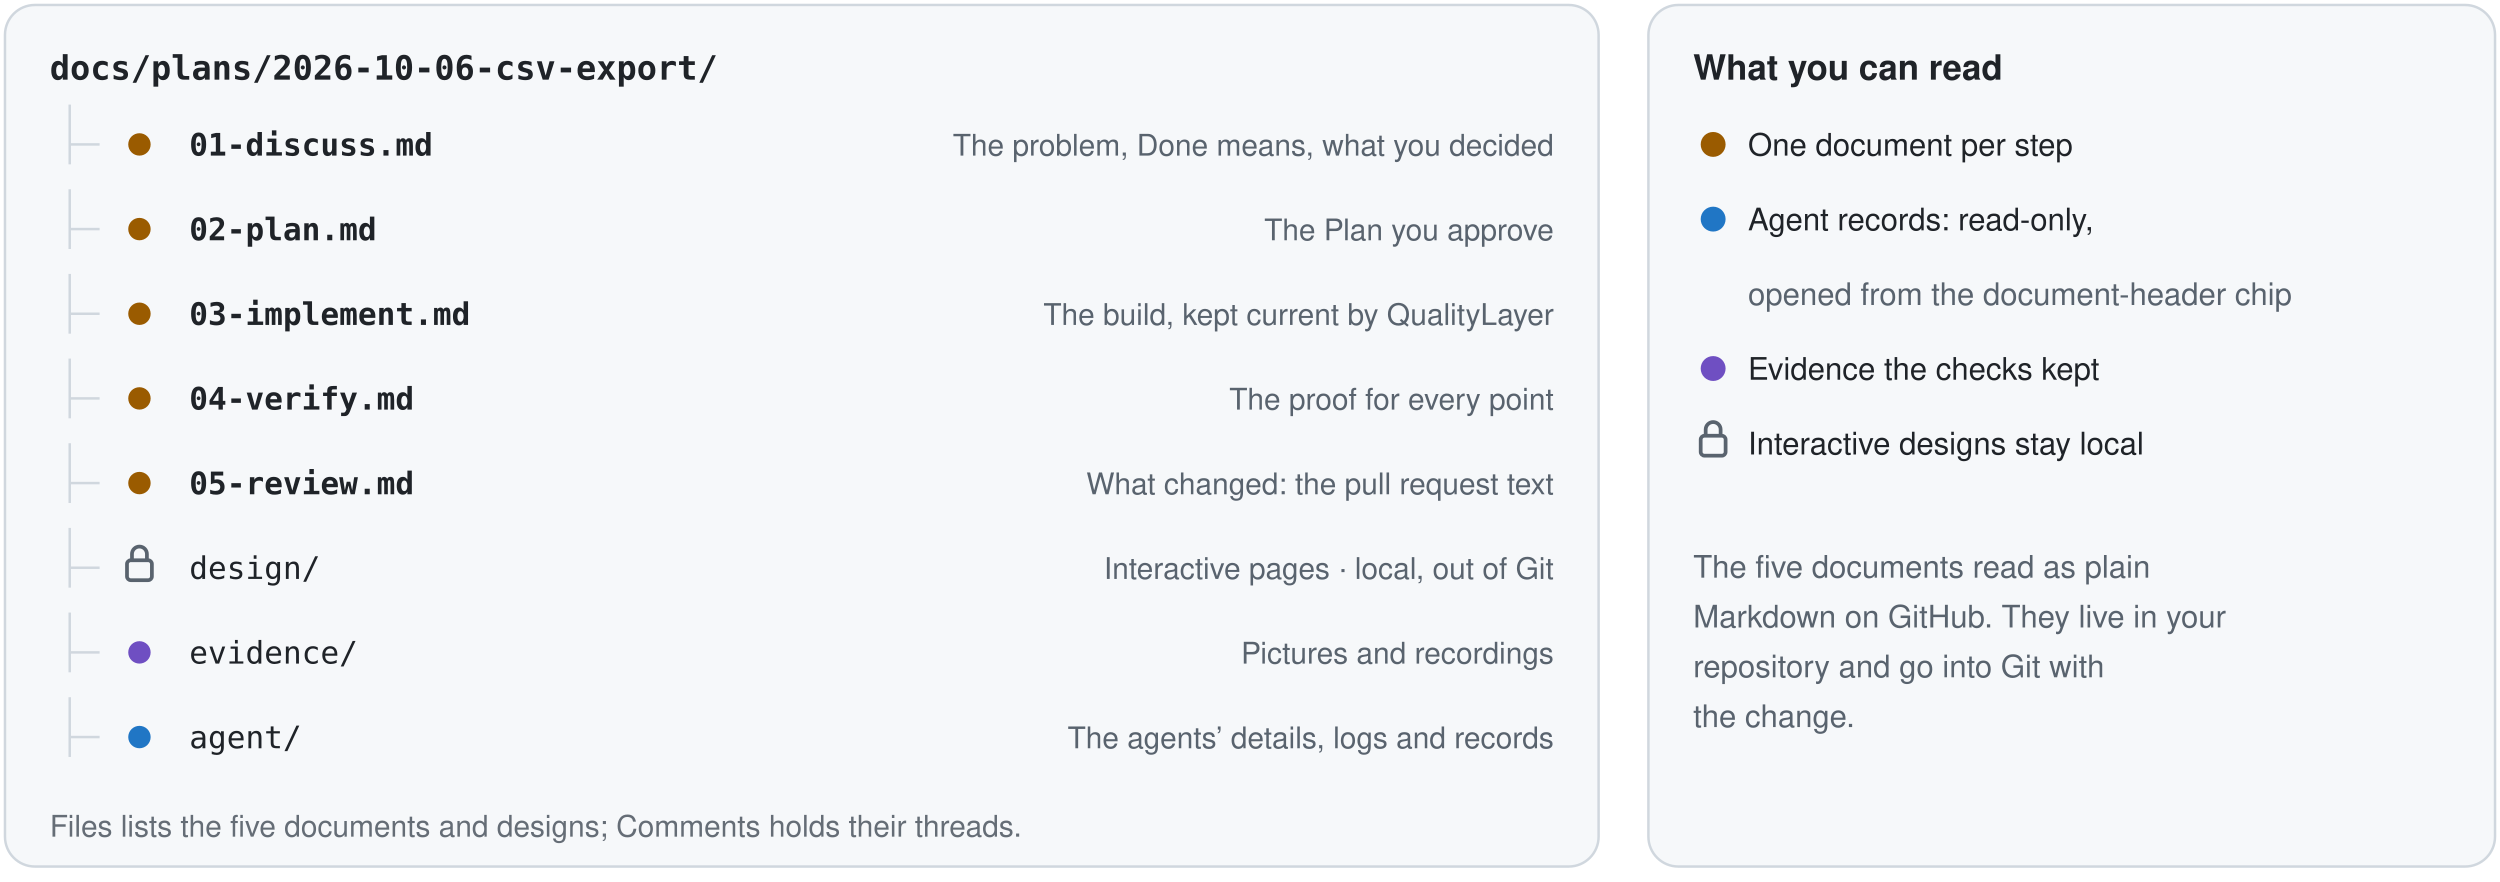
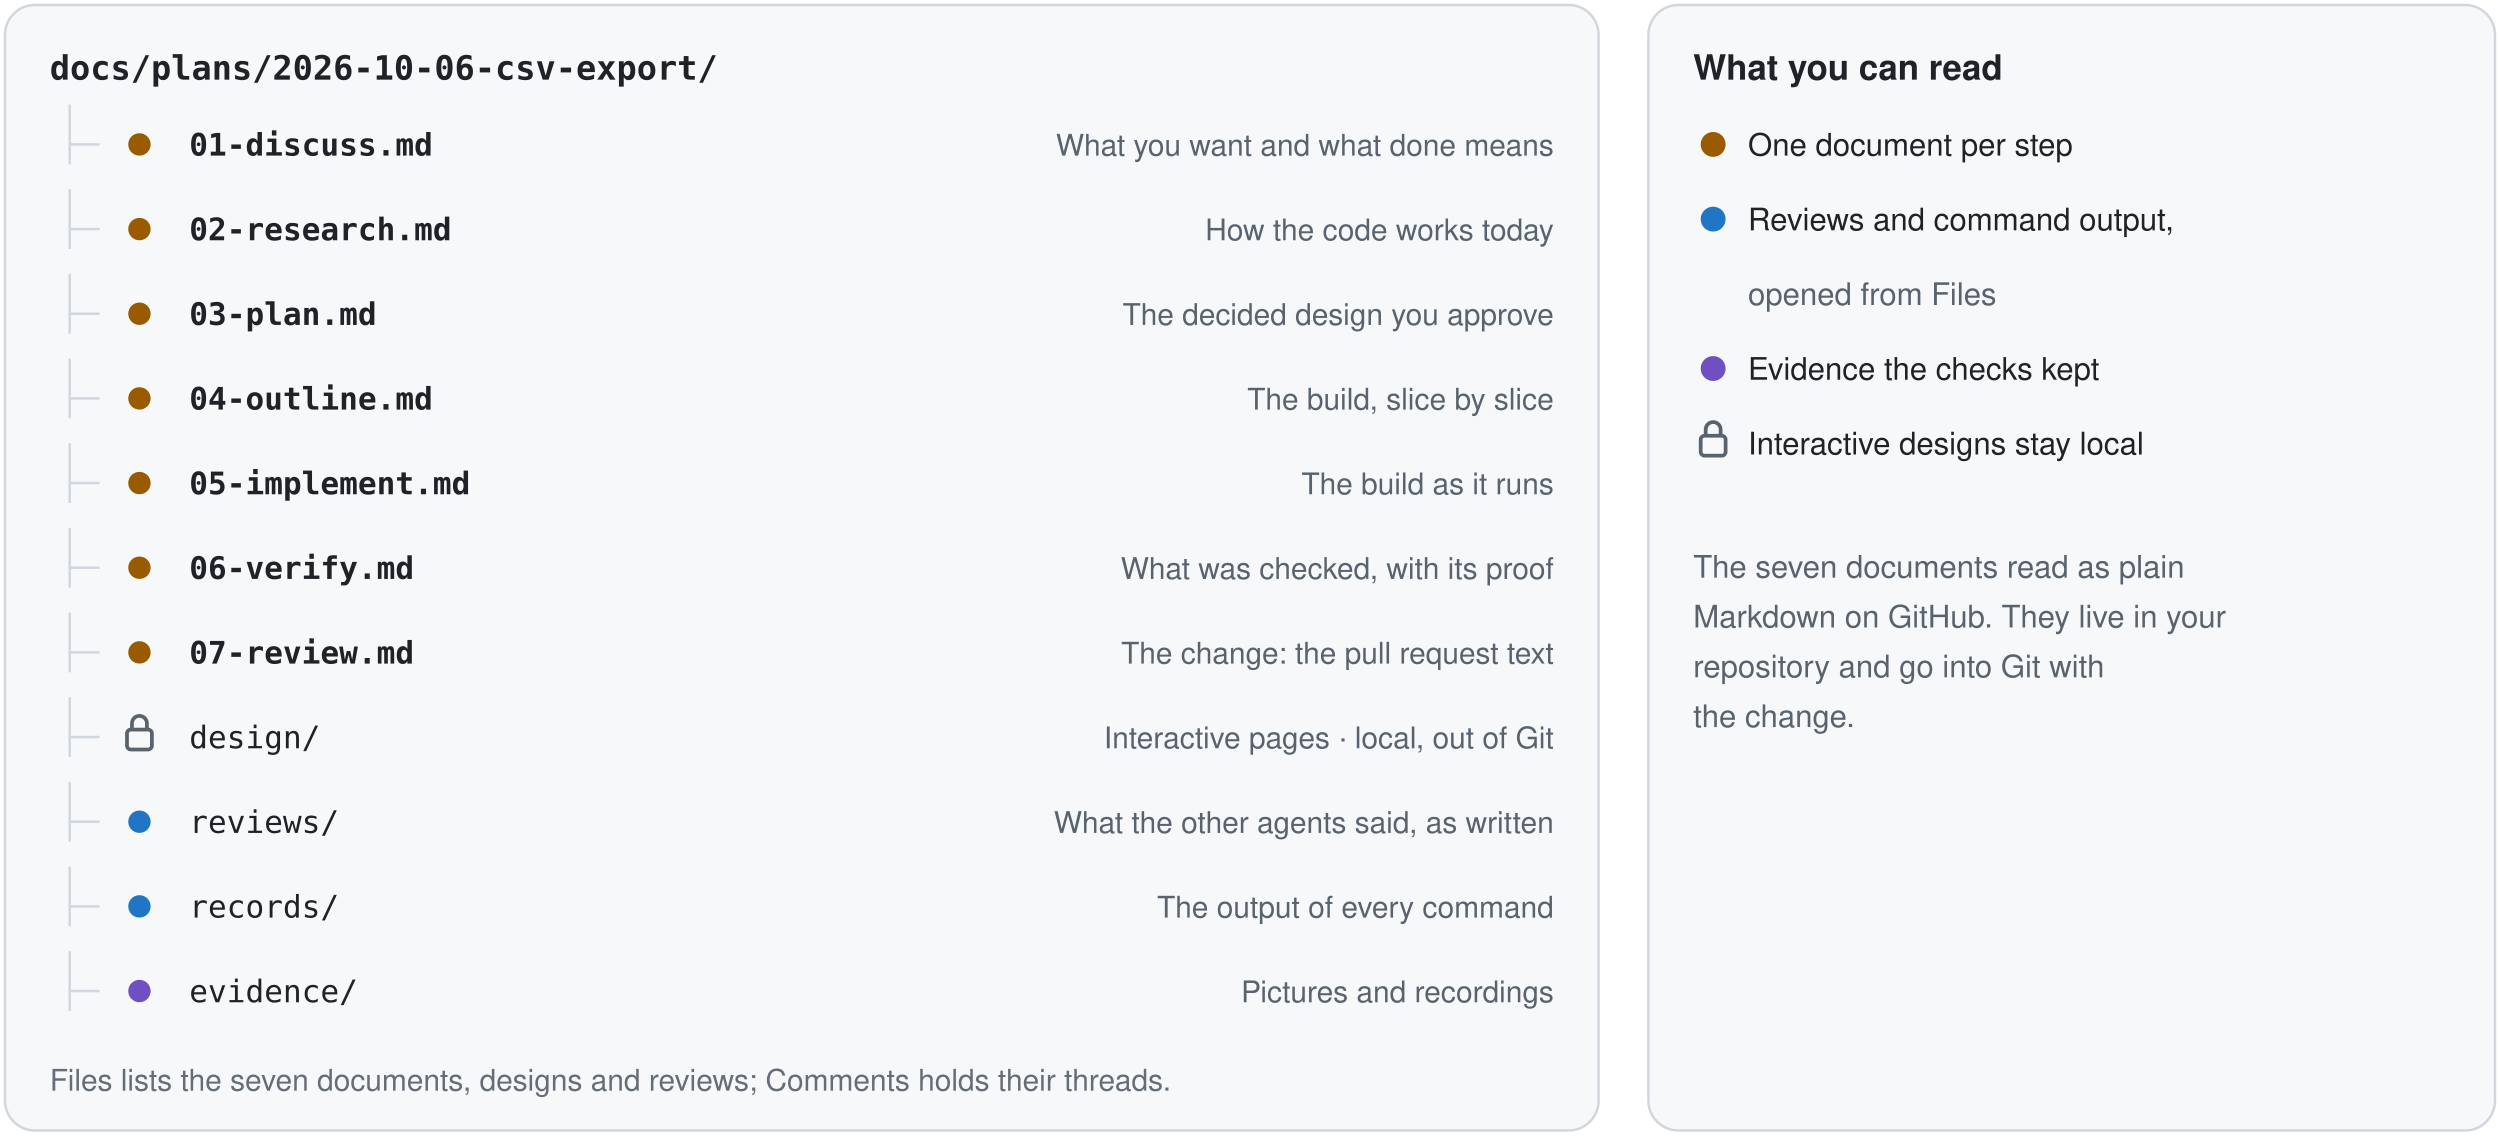
- <svg xmlns="http://www.w3.org/2000/svg" style="background:#ffffff" width="1004" height="354" viewBox="-2 -2 1004 354" role="img" aria-label="A task folder in docs/plans: five human documents, local interactive designs out of Git, evidence, and private agent details and logs. Files lists documents and designs; the document-header chip opens agent records read-only">
-   <rect x="0" y="0" width="640" height="346" rx="12" fill="#f6f8fa" stroke="#d0d7de" stroke-width="1" />
+ <svg xmlns="http://www.w3.org/2000/svg" style="background:#ffffff" width="1004" height="460" viewBox="-2 -2 1004 460" role="img" aria-label="A task folder in docs/plans: seven documents, one per step, local interactive designs out of Git, reviews, command output and evidence. Files lists documents, designs and reviews">
+   <rect x="0" y="0" width="640" height="452" rx="12" fill="#f6f8fa" stroke="#d0d7de" stroke-width="1" />
  <text x="18" y="30" font-family="ui-monospace, SFMono-Regular, Menlo, Consolas, monospace" font-size="13.5" font-weight="700" fill="#1f2328" text-anchor="start">docs/plans/2026-10-06-csv-export/</text>
  <line x1="26" y1="40" x2="26" y2="64" stroke="#d0d7de" />
  <line x1="26" y1="56" x2="38" y2="56" stroke="#d0d7de" />
  <circle cx="54" cy="56" r="4.5" fill="#9a5b00" />
  <text x="74" y="60.5" font-family="ui-monospace, SFMono-Regular, Menlo, Consolas, monospace" font-size="12.5" font-weight="600" fill="#1f2328" text-anchor="start">01-discuss.md</text>
-   <text x="622" y="60.5" font-family="-apple-system, BlinkMacSystemFont, 'Segoe UI', 'Helvetica Neue', Helvetica, Arial, sans-serif" font-size="12" font-weight="400" fill="#59636e" text-anchor="end">The problem, Done means, what you decided</text>
+   <text x="622" y="60.5" font-family="-apple-system, BlinkMacSystemFont, 'Segoe UI', 'Helvetica Neue', Helvetica, Arial, sans-serif" font-size="12" font-weight="400" fill="#59636e" text-anchor="end">What you want and what done means</text>
  <line x1="26" y1="74" x2="26" y2="98" stroke="#d0d7de" />
  <line x1="26" y1="90" x2="38" y2="90" stroke="#d0d7de" />
  <circle cx="54" cy="90" r="4.5" fill="#9a5b00" />
-   <text x="74" y="94.5" font-family="ui-monospace, SFMono-Regular, Menlo, Consolas, monospace" font-size="12.5" font-weight="600" fill="#1f2328" text-anchor="start">02-plan.md</text>
-   <text x="622" y="94.5" font-family="-apple-system, BlinkMacSystemFont, 'Segoe UI', 'Helvetica Neue', Helvetica, Arial, sans-serif" font-size="12" font-weight="400" fill="#59636e" text-anchor="end">The Plan you approve</text>
+   <text x="74" y="94.5" font-family="ui-monospace, SFMono-Regular, Menlo, Consolas, monospace" font-size="12.5" font-weight="600" fill="#1f2328" text-anchor="start">02-research.md</text>
+   <text x="622" y="94.5" font-family="-apple-system, BlinkMacSystemFont, 'Segoe UI', 'Helvetica Neue', Helvetica, Arial, sans-serif" font-size="12" font-weight="400" fill="#59636e" text-anchor="end">How the code works today</text>
  <line x1="26" y1="108" x2="26" y2="132" stroke="#d0d7de" />
  <line x1="26" y1="124" x2="38" y2="124" stroke="#d0d7de" />
  <circle cx="54" cy="124" r="4.5" fill="#9a5b00" />
-   <text x="74" y="128.5" font-family="ui-monospace, SFMono-Regular, Menlo, Consolas, monospace" font-size="12.5" font-weight="600" fill="#1f2328" text-anchor="start">03-implement.md</text>
-   <text x="622" y="128.5" font-family="-apple-system, BlinkMacSystemFont, 'Segoe UI', 'Helvetica Neue', Helvetica, Arial, sans-serif" font-size="12" font-weight="400" fill="#59636e" text-anchor="end">The build, kept current by QualityLayer</text>
+   <text x="74" y="128.5" font-family="ui-monospace, SFMono-Regular, Menlo, Consolas, monospace" font-size="12.5" font-weight="600" fill="#1f2328" text-anchor="start">03-plan.md</text>
+   <text x="622" y="128.5" font-family="-apple-system, BlinkMacSystemFont, 'Segoe UI', 'Helvetica Neue', Helvetica, Arial, sans-serif" font-size="12" font-weight="400" fill="#59636e" text-anchor="end">The decided design you approve</text>
  <line x1="26" y1="142" x2="26" y2="166" stroke="#d0d7de" />
  <line x1="26" y1="158" x2="38" y2="158" stroke="#d0d7de" />
  <circle cx="54" cy="158" r="4.5" fill="#9a5b00" />
-   <text x="74" y="162.5" font-family="ui-monospace, SFMono-Regular, Menlo, Consolas, monospace" font-size="12.5" font-weight="600" fill="#1f2328" text-anchor="start">04-verify.md</text>
-   <text x="622" y="162.5" font-family="-apple-system, BlinkMacSystemFont, 'Segoe UI', 'Helvetica Neue', Helvetica, Arial, sans-serif" font-size="12" font-weight="400" fill="#59636e" text-anchor="end">The proof for every point</text>
+   <text x="74" y="162.5" font-family="ui-monospace, SFMono-Regular, Menlo, Consolas, monospace" font-size="12.5" font-weight="600" fill="#1f2328" text-anchor="start">04-outline.md</text>
+   <text x="622" y="162.5" font-family="-apple-system, BlinkMacSystemFont, 'Segoe UI', 'Helvetica Neue', Helvetica, Arial, sans-serif" font-size="12" font-weight="400" fill="#59636e" text-anchor="end">The build, slice by slice</text>
  <line x1="26" y1="176" x2="26" y2="200" stroke="#d0d7de" />
  <line x1="26" y1="192" x2="38" y2="192" stroke="#d0d7de" />
  <circle cx="54" cy="192" r="4.5" fill="#9a5b00" />
-   <text x="74" y="196.5" font-family="ui-monospace, SFMono-Regular, Menlo, Consolas, monospace" font-size="12.5" font-weight="600" fill="#1f2328" text-anchor="start">05-review.md</text>
-   <text x="622" y="196.5" font-family="-apple-system, BlinkMacSystemFont, 'Segoe UI', 'Helvetica Neue', Helvetica, Arial, sans-serif" font-size="12" font-weight="400" fill="#59636e" text-anchor="end">What changed: the pull request text</text>
+   <text x="74" y="196.5" font-family="ui-monospace, SFMono-Regular, Menlo, Consolas, monospace" font-size="12.5" font-weight="600" fill="#1f2328" text-anchor="start">05-implement.md</text>
+   <text x="622" y="196.5" font-family="-apple-system, BlinkMacSystemFont, 'Segoe UI', 'Helvetica Neue', Helvetica, Arial, sans-serif" font-size="12" font-weight="400" fill="#59636e" text-anchor="end">The build as it runs</text>
  <line x1="26" y1="210" x2="26" y2="234" stroke="#d0d7de" />
  <line x1="26" y1="226" x2="38" y2="226" stroke="#d0d7de" />
-   <rect x="49" y="223" width="10" height="8" rx="1.5" fill="none" stroke="#59636e" stroke-width="1.5" />
-   <path d="M51 223 v-2.5 a3 3 0 0 1 6 0 v2.5" fill="none" stroke="#59636e" stroke-width="1.5" />
-   <text x="74" y="230.5" font-family="ui-monospace, SFMono-Regular, Menlo, Consolas, monospace" font-size="12.5" font-weight="500" fill="#1f2328" text-anchor="start">design/</text>
-   <text x="622" y="230.5" font-family="-apple-system, BlinkMacSystemFont, 'Segoe UI', 'Helvetica Neue', Helvetica, Arial, sans-serif" font-size="12" font-weight="400" fill="#59636e" text-anchor="end">Interactive pages · local, out of Git</text>
+   <circle cx="54" cy="226" r="4.5" fill="#9a5b00" />
+   <text x="74" y="230.5" font-family="ui-monospace, SFMono-Regular, Menlo, Consolas, monospace" font-size="12.5" font-weight="600" fill="#1f2328" text-anchor="start">06-verify.md</text>
+   <text x="622" y="230.5" font-family="-apple-system, BlinkMacSystemFont, 'Segoe UI', 'Helvetica Neue', Helvetica, Arial, sans-serif" font-size="12" font-weight="400" fill="#59636e" text-anchor="end">What was checked, with its proof</text>
  <line x1="26" y1="244" x2="26" y2="268" stroke="#d0d7de" />
  <line x1="26" y1="260" x2="38" y2="260" stroke="#d0d7de" />
-   <circle cx="54" cy="260" r="4.5" fill="#6f4fc2" />
-   <text x="74" y="264.5" font-family="ui-monospace, SFMono-Regular, Menlo, Consolas, monospace" font-size="12.5" font-weight="500" fill="#1f2328" text-anchor="start">evidence/</text>
-   <text x="622" y="264.5" font-family="-apple-system, BlinkMacSystemFont, 'Segoe UI', 'Helvetica Neue', Helvetica, Arial, sans-serif" font-size="12" font-weight="400" fill="#59636e" text-anchor="end">Pictures and recordings</text>
+   <circle cx="54" cy="260" r="4.5" fill="#9a5b00" />
+   <text x="74" y="264.5" font-family="ui-monospace, SFMono-Regular, Menlo, Consolas, monospace" font-size="12.5" font-weight="600" fill="#1f2328" text-anchor="start">07-review.md</text>
+   <text x="622" y="264.5" font-family="-apple-system, BlinkMacSystemFont, 'Segoe UI', 'Helvetica Neue', Helvetica, Arial, sans-serif" font-size="12" font-weight="400" fill="#59636e" text-anchor="end">The change: the pull request text</text>
  <line x1="26" y1="278" x2="26" y2="302" stroke="#d0d7de" />
  <line x1="26" y1="294" x2="38" y2="294" stroke="#d0d7de" />
-   <circle cx="54" cy="294" r="4.5" fill="#2076c5" />
-   <text x="74" y="298.5" font-family="ui-monospace, SFMono-Regular, Menlo, Consolas, monospace" font-size="12.5" font-weight="500" fill="#1f2328" text-anchor="start">agent/</text>
-   <text x="622" y="298.5" font-family="-apple-system, BlinkMacSystemFont, 'Segoe UI', 'Helvetica Neue', Helvetica, Arial, sans-serif" font-size="12" font-weight="400" fill="#59636e" text-anchor="end">The agents’ details, logs and records</text>
-   <text x="18" y="334" font-family="-apple-system, BlinkMacSystemFont, 'Segoe UI', 'Helvetica Neue', Helvetica, Arial, sans-serif" font-size="12" font-weight="500" fill="#656d76" text-anchor="start">Files lists the five documents and designs; Comments holds their threads.</text>
-   <rect x="660" y="0" width="340" height="346" rx="12" fill="#f6f8fa" stroke="#d0d7de" stroke-width="1" />
+   <rect x="49" y="291" width="10" height="8" rx="1.5" fill="none" stroke="#59636e" stroke-width="1.5" />
+   <path d="M51 291 v-2.5 a3 3 0 0 1 6 0 v2.5" fill="none" stroke="#59636e" stroke-width="1.5" />
+   <text x="74" y="298.5" font-family="ui-monospace, SFMono-Regular, Menlo, Consolas, monospace" font-size="12.5" font-weight="500" fill="#1f2328" text-anchor="start">design/</text>
+   <text x="622" y="298.5" font-family="-apple-system, BlinkMacSystemFont, 'Segoe UI', 'Helvetica Neue', Helvetica, Arial, sans-serif" font-size="12" font-weight="400" fill="#59636e" text-anchor="end">Interactive pages · local, out of Git</text>
+   <line x1="26" y1="312" x2="26" y2="336" stroke="#d0d7de" />
+   <line x1="26" y1="328" x2="38" y2="328" stroke="#d0d7de" />
+   <circle cx="54" cy="328" r="4.5" fill="#2076c5" />
+   <text x="74" y="332.5" font-family="ui-monospace, SFMono-Regular, Menlo, Consolas, monospace" font-size="12.5" font-weight="500" fill="#1f2328" text-anchor="start">reviews/</text>
+   <text x="622" y="332.5" font-family="-apple-system, BlinkMacSystemFont, 'Segoe UI', 'Helvetica Neue', Helvetica, Arial, sans-serif" font-size="12" font-weight="400" fill="#59636e" text-anchor="end">What the other agents said, as written</text>
+   <line x1="26" y1="346" x2="26" y2="370" stroke="#d0d7de" />
+   <line x1="26" y1="362" x2="38" y2="362" stroke="#d0d7de" />
+   <circle cx="54" cy="362" r="4.5" fill="#2076c5" />
+   <text x="74" y="366.5" font-family="ui-monospace, SFMono-Regular, Menlo, Consolas, monospace" font-size="12.5" font-weight="500" fill="#1f2328" text-anchor="start">records/</text>
+   <text x="622" y="366.5" font-family="-apple-system, BlinkMacSystemFont, 'Segoe UI', 'Helvetica Neue', Helvetica, Arial, sans-serif" font-size="12" font-weight="400" fill="#59636e" text-anchor="end">The output of every command</text>
+   <line x1="26" y1="380" x2="26" y2="404" stroke="#d0d7de" />
+   <line x1="26" y1="396" x2="38" y2="396" stroke="#d0d7de" />
+   <circle cx="54" cy="396" r="4.5" fill="#6f4fc2" />
+   <text x="74" y="400.5" font-family="ui-monospace, SFMono-Regular, Menlo, Consolas, monospace" font-size="12.5" font-weight="500" fill="#1f2328" text-anchor="start">evidence/</text>
+   <text x="622" y="400.5" font-family="-apple-system, BlinkMacSystemFont, 'Segoe UI', 'Helvetica Neue', Helvetica, Arial, sans-serif" font-size="12" font-weight="400" fill="#59636e" text-anchor="end">Pictures and recordings</text>
+   <text x="18" y="436" font-family="-apple-system, BlinkMacSystemFont, 'Segoe UI', 'Helvetica Neue', Helvetica, Arial, sans-serif" font-size="12" font-weight="500" fill="#656d76" text-anchor="start">Files lists the seven documents, designs and reviews; Comments holds their threads.</text>
+   <rect x="660" y="0" width="340" height="452" rx="12" fill="#f6f8fa" stroke="#d0d7de" stroke-width="1" />
  <text x="678" y="30" font-family="-apple-system, BlinkMacSystemFont, 'Segoe UI', 'Helvetica Neue', Helvetica, Arial, sans-serif" font-size="14" font-weight="650" fill="#1f2328" text-anchor="start">What you can read</text>
  <circle cx="686" cy="56" r="5" fill="#9a5b00" />
  <text x="700" y="60.5" font-family="-apple-system, BlinkMacSystemFont, 'Segoe UI', 'Helvetica Neue', Helvetica, Arial, sans-serif" font-size="12.5" font-weight="500" fill="#1f2328" text-anchor="start">One document per step</text>
  <circle cx="686" cy="86" r="5" fill="#2076c5" />
-   <text x="700" y="90.5" font-family="-apple-system, BlinkMacSystemFont, 'Segoe UI', 'Helvetica Neue', Helvetica, Arial, sans-serif" font-size="12.5" font-weight="500" fill="#1f2328" text-anchor="start">Agent records: read-only,</text>
-   <text x="700" y="120.5" font-family="-apple-system, BlinkMacSystemFont, 'Segoe UI', 'Helvetica Neue', Helvetica, Arial, sans-serif" font-size="12.5" font-weight="500" fill="#59636e" text-anchor="start">opened from the document-header chip</text>
+   <text x="700" y="90.5" font-family="-apple-system, BlinkMacSystemFont, 'Segoe UI', 'Helvetica Neue', Helvetica, Arial, sans-serif" font-size="12.5" font-weight="500" fill="#1f2328" text-anchor="start">Reviews and command output,</text>
+   <text x="700" y="120.5" font-family="-apple-system, BlinkMacSystemFont, 'Segoe UI', 'Helvetica Neue', Helvetica, Arial, sans-serif" font-size="12.5" font-weight="500" fill="#59636e" text-anchor="start">opened from Files</text>
  <circle cx="686" cy="146" r="5" fill="#6f4fc2" />
  <text x="700" y="150.5" font-family="-apple-system, BlinkMacSystemFont, 'Segoe UI', 'Helvetica Neue', Helvetica, Arial, sans-serif" font-size="12.5" font-weight="500" fill="#1f2328" text-anchor="start">Evidence the checks kept</text>
  <rect x="681" y="173" width="10" height="8" rx="1.5" fill="none" stroke="#59636e" stroke-width="1.5" />
  <path d="M683 173 v-2.5 a3 3 0 0 1 6 0 v2.5" fill="none" stroke="#59636e" stroke-width="1.5" />
  <text x="700" y="180.5" font-family="-apple-system, BlinkMacSystemFont, 'Segoe UI', 'Helvetica Neue', Helvetica, Arial, sans-serif" font-size="12.5" font-weight="500" fill="#1f2328" text-anchor="start">Interactive designs stay local</text>
-   <text x="678" y="230" font-family="-apple-system, BlinkMacSystemFont, 'Segoe UI', 'Helvetica Neue', Helvetica, Arial, sans-serif" font-size="12.5" font-weight="400" fill="#59636e" text-anchor="start">The five documents read as plain</text>
+   <text x="678" y="230" font-family="-apple-system, BlinkMacSystemFont, 'Segoe UI', 'Helvetica Neue', Helvetica, Arial, sans-serif" font-size="12.5" font-weight="400" fill="#59636e" text-anchor="start">The seven documents read as plain</text>
  <text x="678" y="250" font-family="-apple-system, BlinkMacSystemFont, 'Segoe UI', 'Helvetica Neue', Helvetica, Arial, sans-serif" font-size="12.5" font-weight="400" fill="#59636e" text-anchor="start">Markdown on GitHub. They live in your</text>
  <text x="678" y="270" font-family="-apple-system, BlinkMacSystemFont, 'Segoe UI', 'Helvetica Neue', Helvetica, Arial, sans-serif" font-size="12.5" font-weight="400" fill="#59636e" text-anchor="start">repository and go into Git with</text>
  <text x="678" y="290" font-family="-apple-system, BlinkMacSystemFont, 'Segoe UI', 'Helvetica Neue', Helvetica, Arial, sans-serif" font-size="12.5" font-weight="400" fill="#59636e" text-anchor="start">the change.</text>
</svg>
